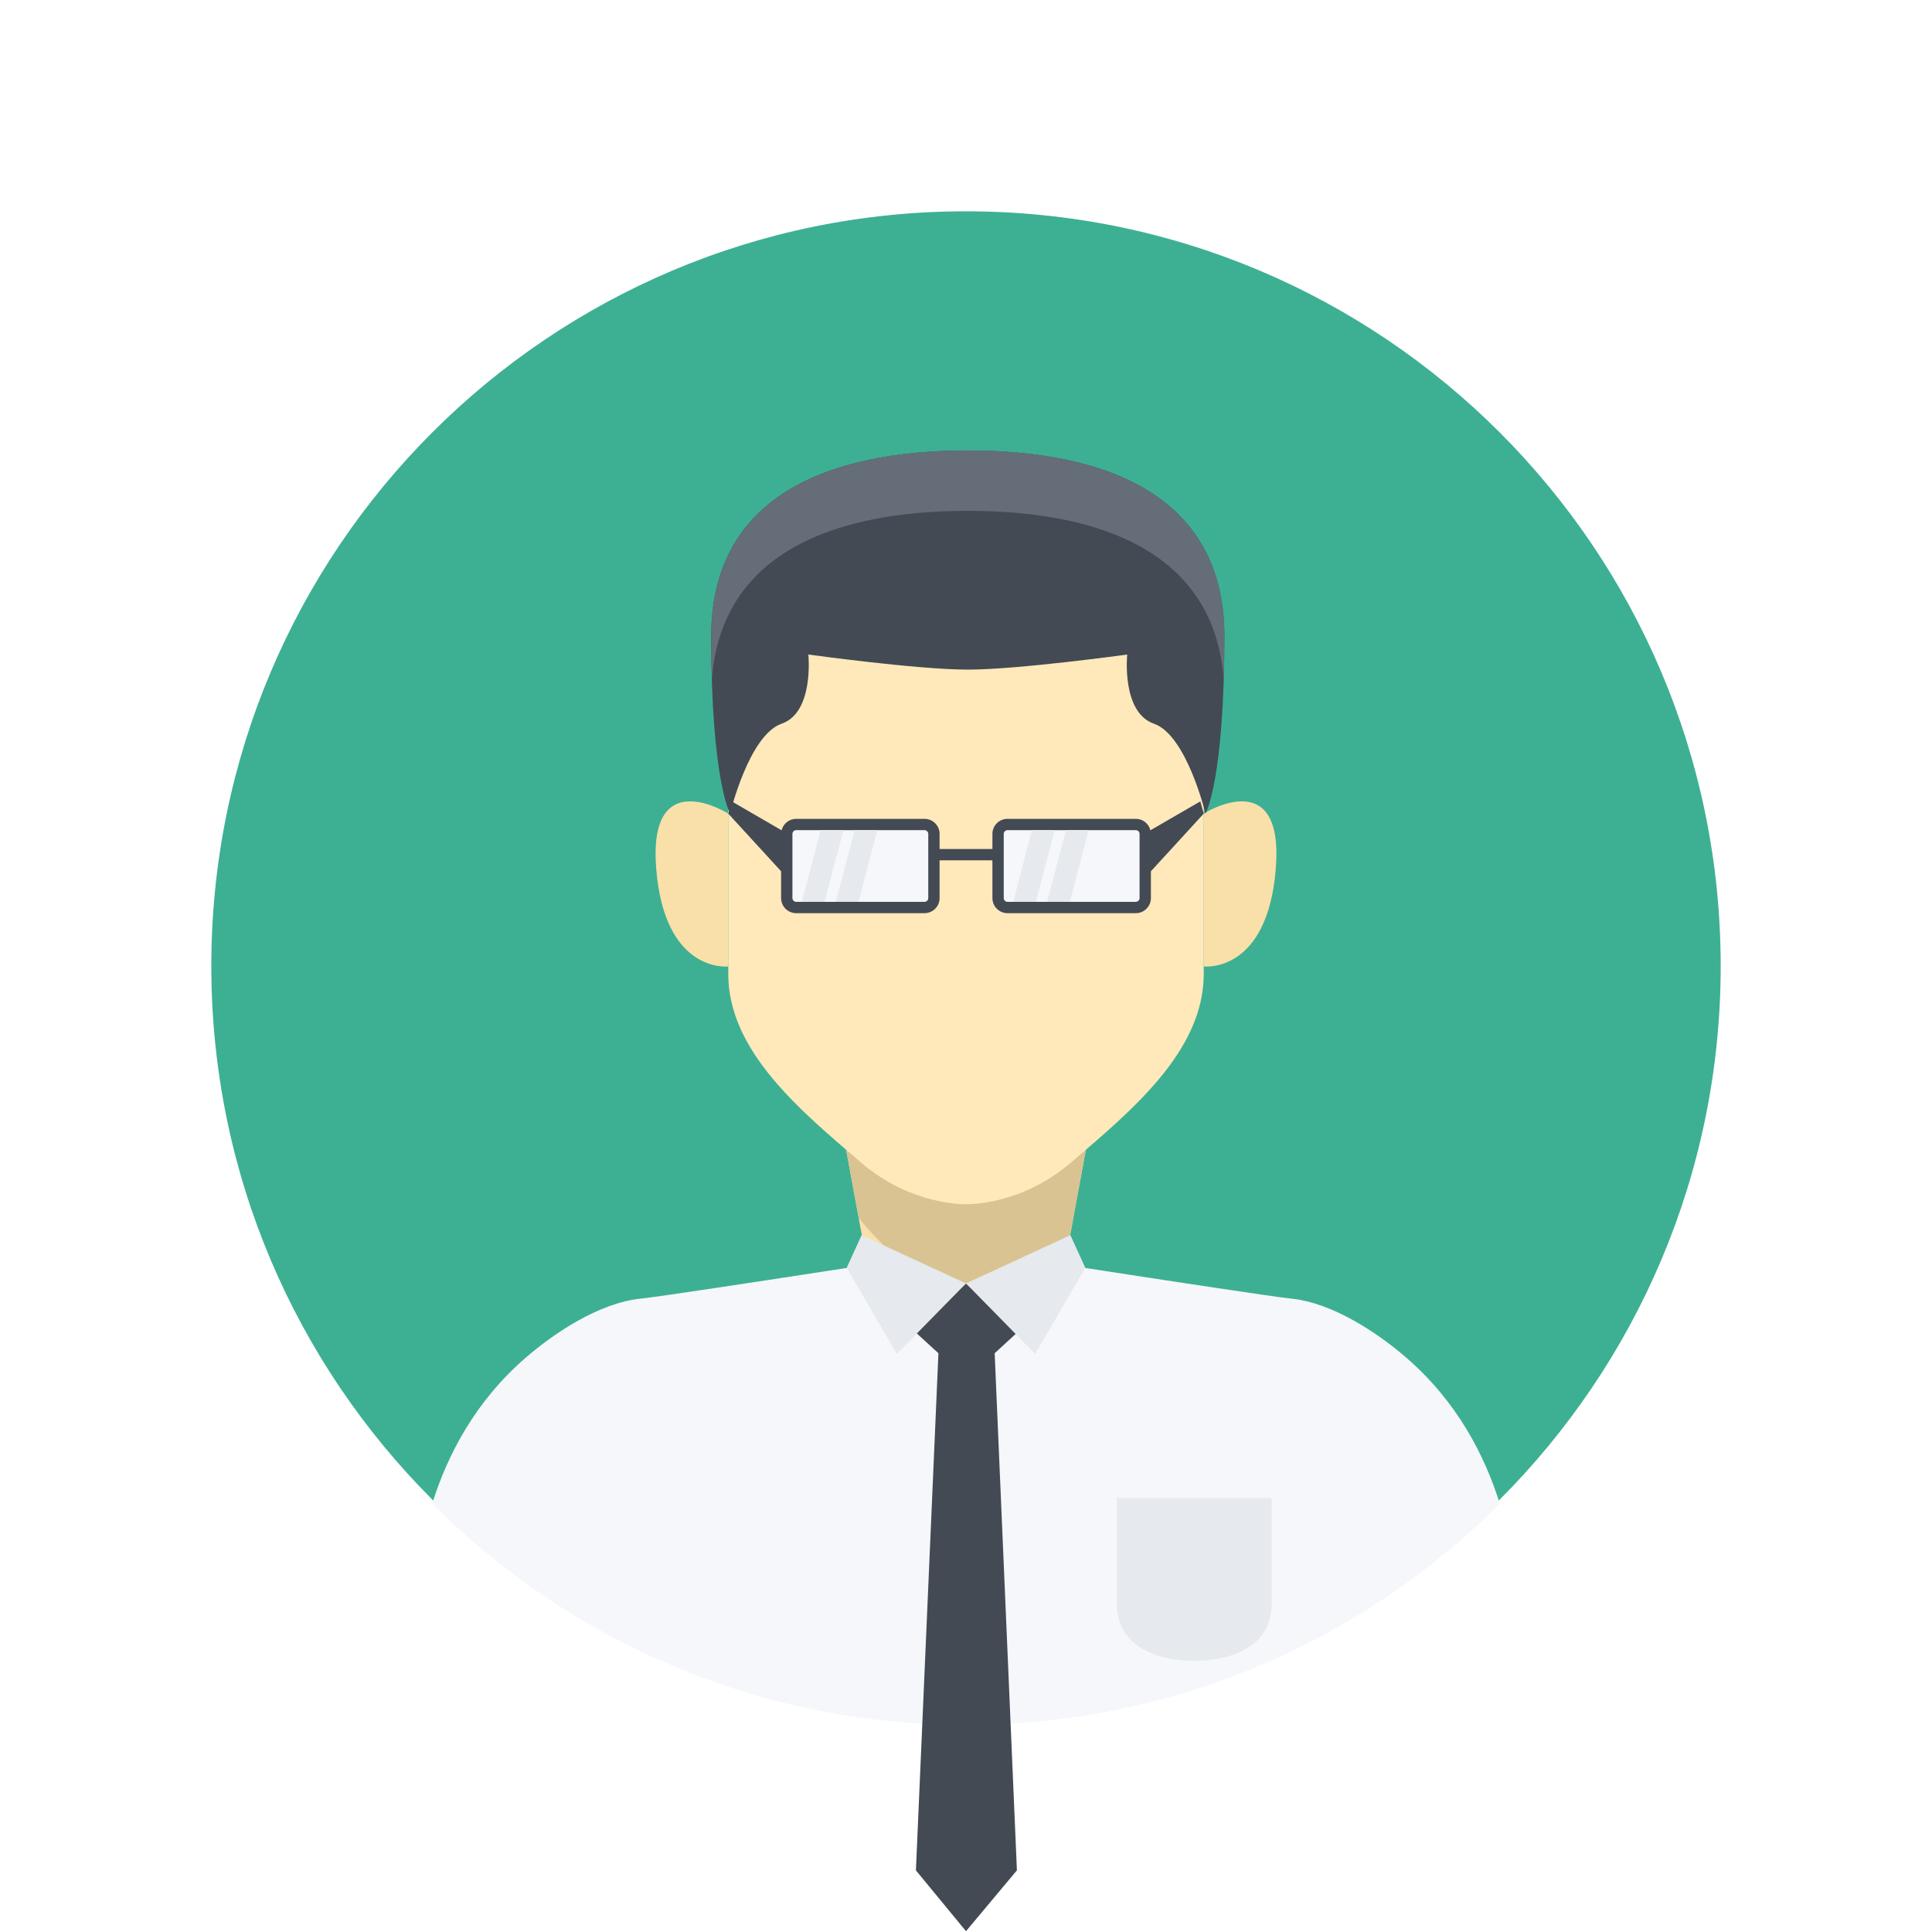
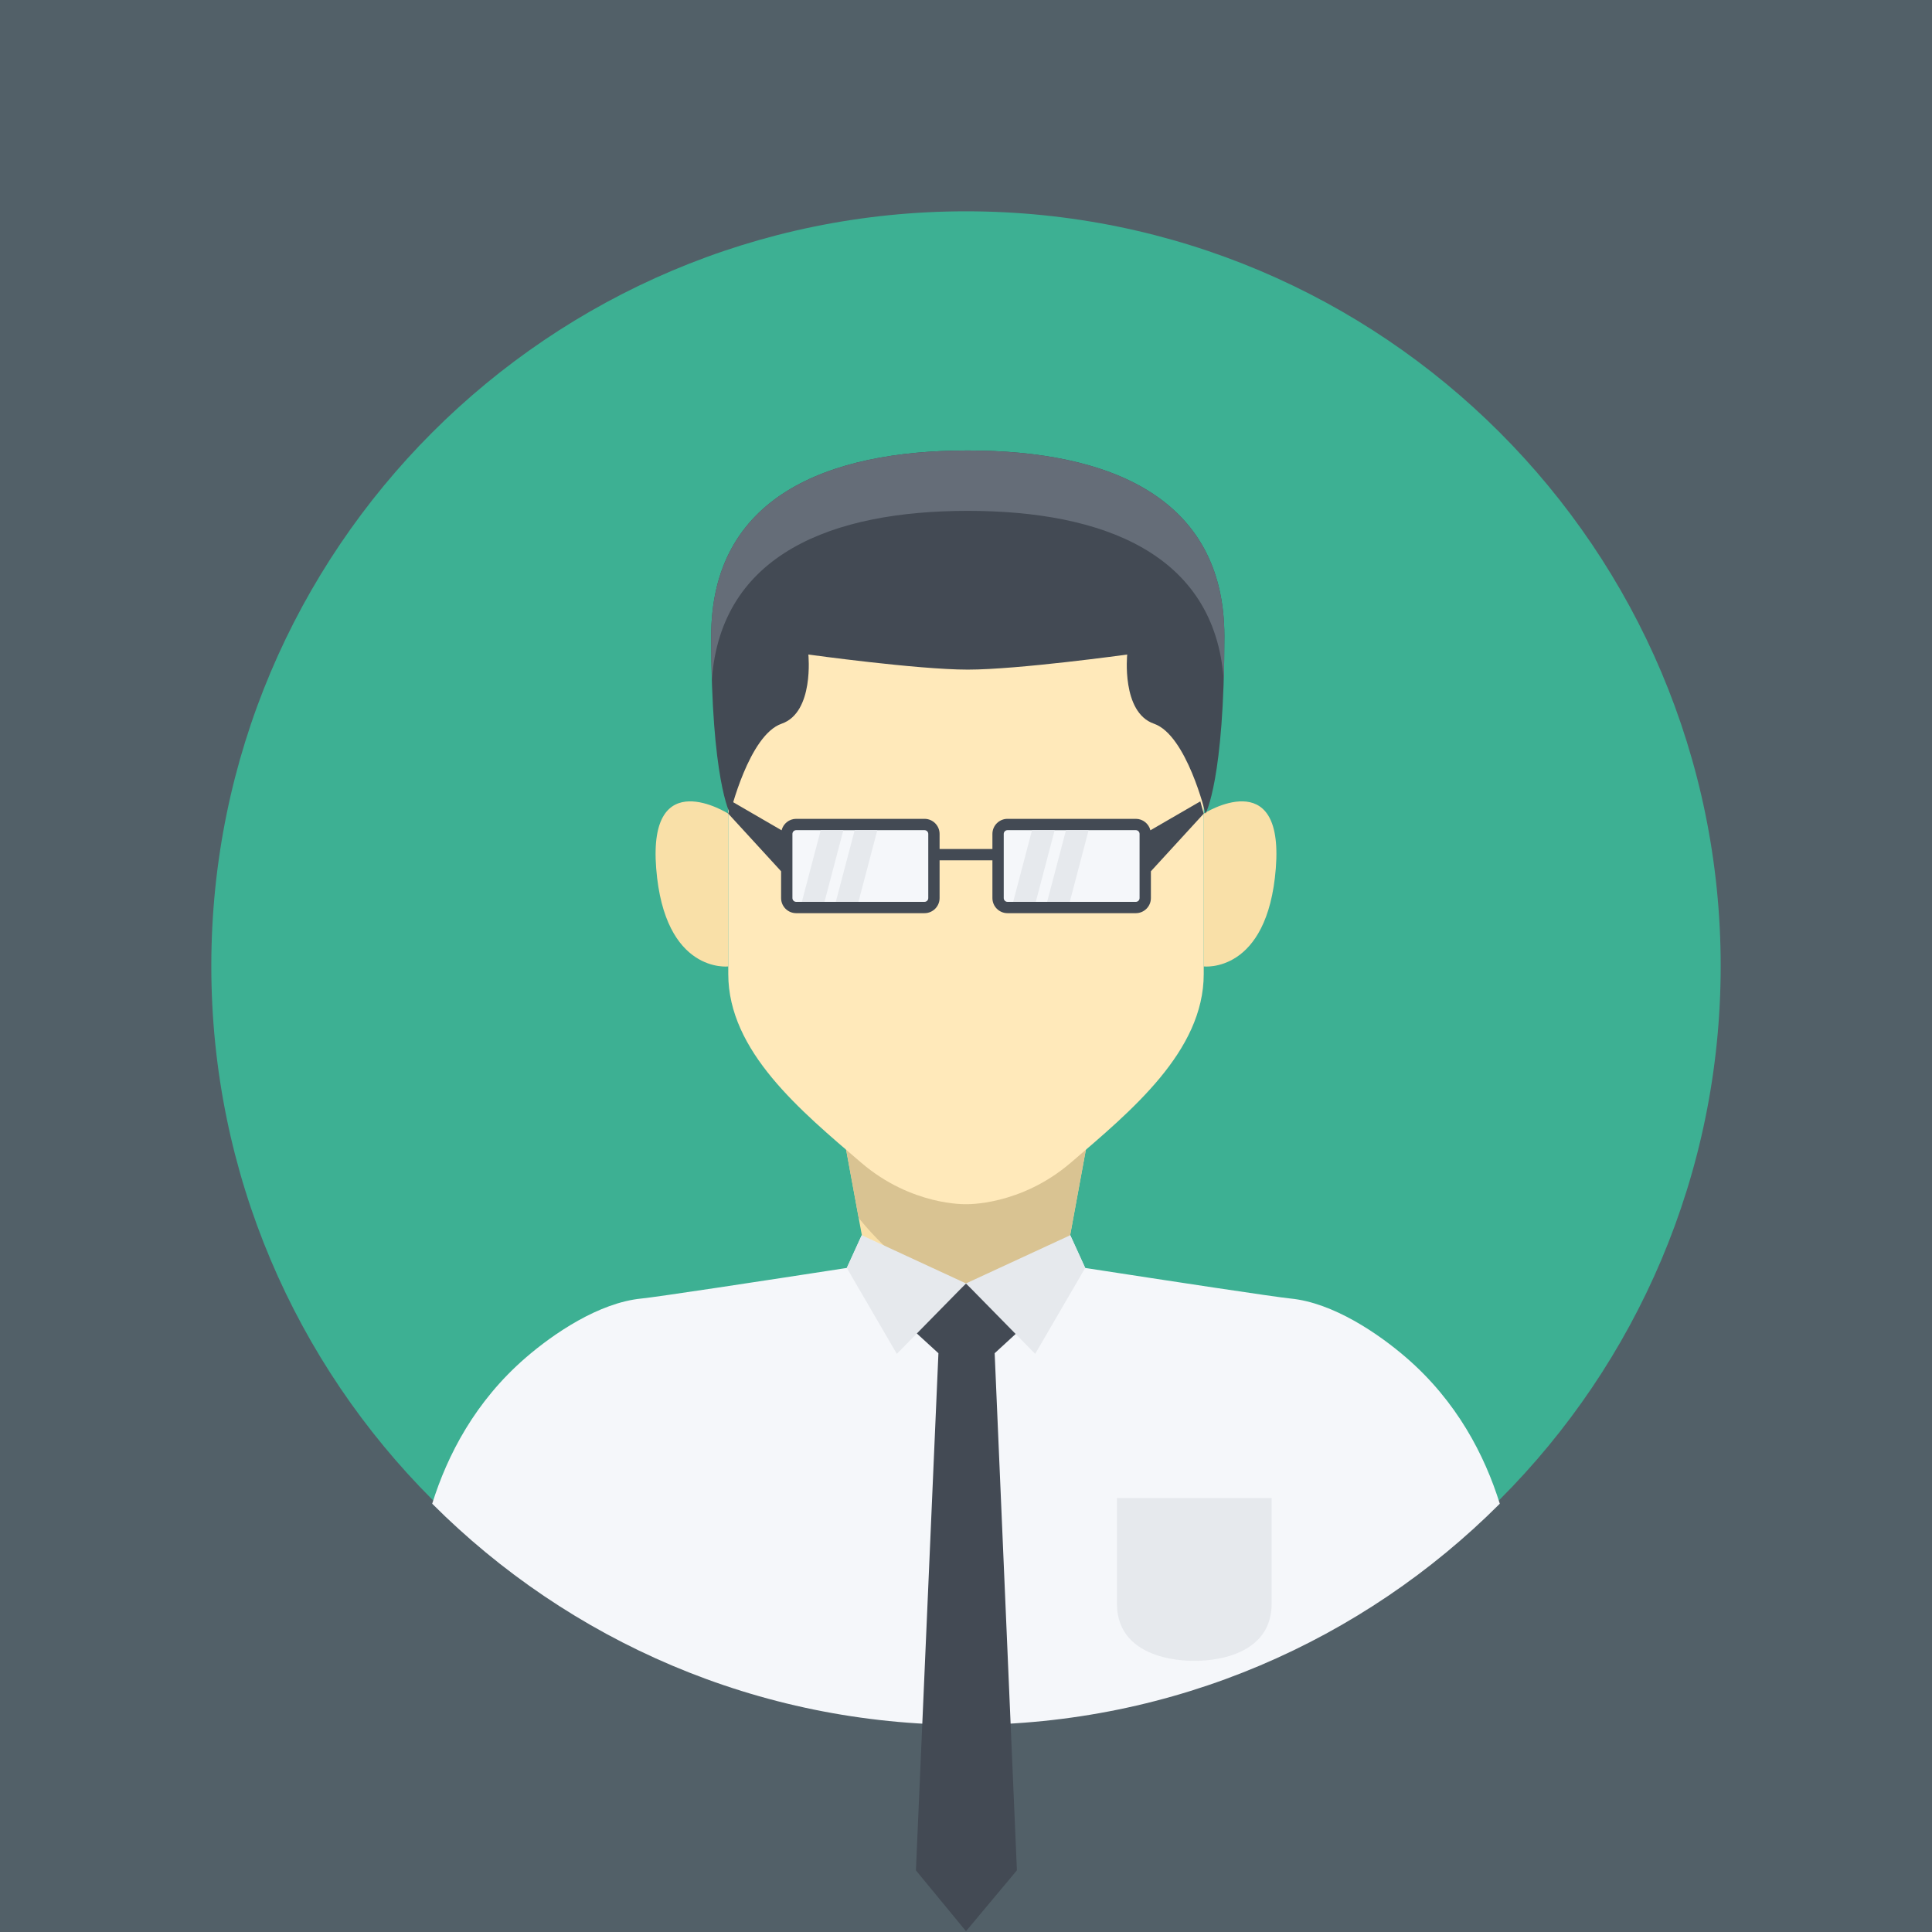
<svg xmlns="http://www.w3.org/2000/svg" id="svg2" version="1.1" width="640" height="640" xml:space="preserve">
  <defs id="defs6">
    <clipPath clipPathUnits="userSpaceOnUse" id="clipPath16">
      <path d="M 0,512 512,512 512,0 0,0 0,512 z" id="path18" />
    </clipPath>
    <clipPath clipPathUnits="userSpaceOnUse" id="clipPath32">
      <path d="M 0,512 512,512 512,0 0,0 0,512 z" id="path34" />
    </clipPath>
    <clipPath clipPathUnits="userSpaceOnUse" id="clipPath48">
      <path d="M 0,512 512,512 512,0 0,0 0,512 z" id="path50" />
    </clipPath>
    <clipPath clipPathUnits="userSpaceOnUse" id="clipPath58">
      <path d="M 0,512 512,512 512,0 0,0 0,512 z" id="path60" />
    </clipPath>
  </defs>
  <g id="g10" transform="matrix(1.25,0,0,-1.25,0,640)">
    <g id="g12">
      <g id="g14" clip-path="url(#clipPath16)">
        <path d="m 1024,0 -512,0 0,512 512,0 0,-512 z" style="fill:#ffffff;fill-opacity:1;fill-rule:nonzero;stroke:none" id="path20" />
      </g>
    </g>
-     <path d="M 0,0 512,0 512,512 0,512 0,0 z" style="fill:#ffffff;fill-opacity:1;fill-rule:nonzero;stroke:none" id="path22" />
+     <path d="M 0,0 512,0 512,512 0,512 0,0 z" style="fill:#526068;fill-opacity:1;fill-rule:nonzero;stroke:none" id="path22" />
    <g id="g24" transform="translate(0,512.0001)">
      <path d="M 0,0 0,-512 0,0 z" style="fill:#ffffff;fill-opacity:1;fill-rule:nonzero;stroke:none" id="path26" />
    </g>
    <g id="g28">
      <g id="g30" clip-path="url(#clipPath32)">
        <path d="m 1024,512 -512,0 0,512 512,0 0,-512 z" style="fill:#ffffff;fill-opacity:1;fill-rule:nonzero;stroke:none" id="path36" />
        <path d="m 512,512 -512,0 0,512 512,0 0,-512 z" style="fill:#ffffff;fill-opacity:1;fill-rule:nonzero;stroke:none" id="path38" />
        <path d="m 0,512 -512,0 0,512 512,0 0,-512 z" style="fill:#ffffff;fill-opacity:1;fill-rule:nonzero;stroke:none" id="path40" />
      </g>
    </g>
    <path d="M 0,0 512,0 0,0 z" style="fill:#ffffff;fill-opacity:1;fill-rule:nonzero;stroke:none" id="path42" />
    <g id="g44">
      <g id="g46" clip-path="url(#clipPath48)">
        <path d="m 1024,-512 -512,0 0,512 512,0 0,-512 z" style="fill:#ffffff;fill-opacity:1;fill-rule:nonzero;stroke:none" id="path52" />
      </g>
    </g>
    <g id="g54">
      <g id="g56" clip-path="url(#clipPath58)">
        <g id="g62" transform="translate(456,256)">
          <path d="m 0,0 c 0,-110.457 -89.543,-200 -200,-200 -110.457,0 -200,89.543 -200,200 0,110.457 89.543,200 200,200 C -89.543,200 0,110.457 0,0" style="fill:#3db093;fill-opacity:1;fill-rule:nonzero;stroke:none" id="path64" />
        </g>
        <g id="g66" transform="translate(256,258.8789)">
          <path d="m 0,0 -42.25,5.5 16.307,-88.734 c 0,0 3.666,-30.766 25.943,-30.766 22.277,0 25.943,30.766 25.943,30.766 L 42.25,5.5 0,0 z" style="fill:#f9e0a8;fill-opacity:1;fill-rule:nonzero;stroke:none" id="path68" />
        </g>
        <g id="g70" transform="translate(290,249.3789)">
          <path d="m 0,0 -69.525,-21.592 7.086,-38.556 c 10.66,-13.145 26.918,-25.186 50.957,-26.264 2.709,6.691 3.425,12.678 3.425,12.678 L 4.07,-7.744 C 1.686,-2.947 0,0 0,0" style="fill:#d9c392;fill-opacity:1;fill-rule:nonzero;stroke:none" id="path72" />
        </g>
        <g id="g74" transform="translate(372.668,152.2109)">
          <path d="m 0,0 c -7.353,6.355 -19.364,14.563 -30.666,15.666 -4.147,0.406 -31.615,4.59 -54.412,8.104 l -3.96,8.675 c -2.667,-2.668 -6.026,-4.845 -9.475,-6.599 -8.786,-4.469 -18.155,-6.178 -18.155,-6.178 0,0 -9.369,1.709 -18.155,6.178 -3.448,1.754 -6.808,3.931 -9.475,6.599 l -3.96,-8.675 c -22.797,-3.514 -50.265,-7.698 -54.412,-8.104 -11.302,-1.103 -23.313,-9.311 -30.666,-15.666 -13.417,-11.598 -20.781,-25.84 -24.795,-38.711 36.195,-36.219 86.213,-58.621 141.463,-58.621 55.25,0 105.268,22.402 141.463,58.621 C 20.781,-25.84 13.417,-11.598 0,0" style="fill:#f5f7fa;fill-opacity:1;fill-rule:nonzero;stroke:none" id="path76" />
        </g>
        <g id="g78" transform="translate(256,0.2109)">
          <path d="M 0,0 13.492,16.131 7.597,153.168 13.855,158.92 0,171.668 -13.73,159.045 -7.307,153.168 -13.273,16.117 0,0 z" style="fill:#434a54;fill-opacity:1;fill-rule:nonzero;stroke:none" id="path80" />
        </g>
        <g id="g82" transform="translate(316.666,115)">
          <path d="m 0,0 -20.666,0 0,-27.969 c 0,-15.98 20.5,-15.154 20.5,-15.154 0,0 20.5,-0.826 20.5,15.154 L 20.334,0 0,0 z" style="fill:#e6e9ed;fill-opacity:1;fill-rule:nonzero;stroke:none" id="path84" />
        </g>
        <g id="g86" transform="translate(228.3701,184.6562)">
          <path d="M 0,0 -3.96,-8.676 9.297,-31.445 27.63,-12.777 0,0 z" style="fill:#e6e9ed;fill-opacity:1;fill-rule:nonzero;stroke:none" id="path88" />
        </g>
        <g id="g90" transform="translate(283.6299,184.6562)">
          <path d="M 0,0 3.96,-8.676 -9.297,-31.445 -27.63,-12.777 0,0 z" style="fill:#e6e9ed;fill-opacity:1;fill-rule:nonzero;stroke:none" id="path92" />
        </g>
        <g id="g94" transform="translate(193,296.3789)">
          <path d="M 0,0 C 0,0 -21.309,13.5 -19.104,-14.5 -16.9,-42.5 0,-40.5 0,-40.5 L 0,0 z" style="fill:#f9e0a8;fill-opacity:1;fill-rule:nonzero;stroke:none" id="path96" />
        </g>
        <g id="g98" transform="translate(319,296.3789)">
          <path d="M 0,0 C 0,0 21.31,13.5 19.104,-14.5 16.9,-42.5 0,-40.5 0,-40.5 L 0,0 z" style="fill:#f9e0a8;fill-opacity:1;fill-rule:nonzero;stroke:none" id="path100" />
        </g>
        <g id="g102" transform="translate(256,368.6172)">
          <path d="m 0,0 c -63,0 -63,-34.738 -63,-34.738 l 0,-80 c 0,-20.5 19.237,-36.287 35.226,-50 13.408,-11.5 27.774,-11 27.774,-11 0,0 14.366,-0.5 27.774,11 15.989,13.713 35.226,29.5 35.226,50 l 0,80 C 63,-34.738 63,0 0,0" style="fill:#ffe9ba;fill-opacity:1;fill-rule:nonzero;stroke:none" id="path104" />
        </g>
        <g id="g106" transform="translate(319,296.3789)">
          <path d="m 0,0 -0.902,3.254 -13.228,-7.67 c -0.433,1.741 -1.995,3.037 -3.87,3.037 l -34,0 c -2.209,0 -4,-1.791 -4,-4 l 0,-4 -14,0 0,4 c 0,2.209 -1.791,4 -4,4 l -34,0 c -1.875,0 -3.438,-1.296 -3.87,-3.037 L -125.098,3.254 -126,0 l 14,-15.273 0,-7.106 c 0,-2.209 1.791,-4 4,-4 l 34,0 c 2.209,0 4,1.791 4,4 l 0,10 14,0 0,-10 c 0,-2.209 1.791,-4 4,-4 l 34,0 c 2.209,0 4,1.791 4,4 l 0,7.106 L 0,0 z" style="fill:#434a54;fill-opacity:1;fill-rule:nonzero;stroke:none" id="path108" />
        </g>
        <g id="g110" transform="translate(246,274)">
          <path d="m 0,0 c 0,-0.553 -0.448,-1 -1,-1 l -34,0 c -0.552,0 -1,0.447 -1,1 l 0,17 c 0,0.553 0.448,1 1,1 l 34,0 c 0.552,0 1,-0.447 1,-1 L 0,0 z" style="fill:#f5f7fa;fill-opacity:1;fill-rule:nonzero;stroke:none" id="path112" />
        </g>
        <g id="g114" transform="translate(218.5,273)">
          <path d="M 0,0 -6,0 -1,19 5,19 0,0 z" style="fill:#e6e9ed;fill-opacity:1;fill-rule:nonzero;stroke:none" id="path116" />
        </g>
        <g id="g118" transform="translate(227.5,273)">
          <path d="M 0,0 -6,0 -1,19 5,19 0,0 z" style="fill:#e6e9ed;fill-opacity:1;fill-rule:nonzero;stroke:none" id="path120" />
        </g>
        <g id="g122" transform="translate(302,274)">
          <path d="m 0,0 c 0,-0.553 -0.448,-1 -1,-1 l -34,0 c -0.552,0 -1,0.447 -1,1 l 0,17 c 0,0.553 0.448,1 1,1 l 34,0 c 0.552,0 1,-0.447 1,-1 L 0,0 z" style="fill:#f5f7fa;fill-opacity:1;fill-rule:nonzero;stroke:none" id="path124" />
        </g>
        <g id="g126" transform="translate(274.5,273)">
          <path d="M 0,0 -6,0 -1,19 5,19 0,0 z" style="fill:#e6e9ed;fill-opacity:1;fill-rule:nonzero;stroke:none" id="path128" />
        </g>
        <g id="g130" transform="translate(283.5,273)">
          <path d="M 0,0 -6,0 -1,19 5,19 0,0 z" style="fill:#e6e9ed;fill-opacity:1;fill-rule:nonzero;stroke:none" id="path132" />
        </g>
        <g id="g134" transform="translate(256.4727,392.6172)">
          <path d="m 0,0 c -37.333,0 -68,-12.344 -68,-49.227 0,-38.179 5,-47.011 5,-47.011 0,0 5.001,20.832 13.667,23.832 8.666,3 7.083,18.334 7.083,18.334 0,0 28.917,-4 42.25,-4 13.333,0 42.25,4 42.25,4 0,0 -1.583,-15.334 7.083,-18.334 8.666,-3 13.667,-23.832 13.667,-23.832 0,0 5,8.832 5,47.011 C 68,-12.344 37.333,0 0,0" style="fill:#434a54;fill-opacity:1;fill-rule:nonzero;stroke:none" id="path136" />
        </g>
        <g id="g138" transform="translate(256.4727,376.6172)">
          <path d="M 0,0 C 35.799,0 65.449,-11.365 67.827,-44.816 67.936,-41.287 68,-37.445 68,-33.227 68,3.656 37.333,16 0,16 -37.333,16 -68,3.656 -68,-33.227 c 0,-4.218 0.064,-8.06 0.173,-11.589 C -65.449,-11.365 -35.799,0 0,0" style="fill:#656d78;fill-opacity:1;fill-rule:nonzero;stroke:none" id="path140" />
        </g>
      </g>
    </g>
  </g>
</svg>
